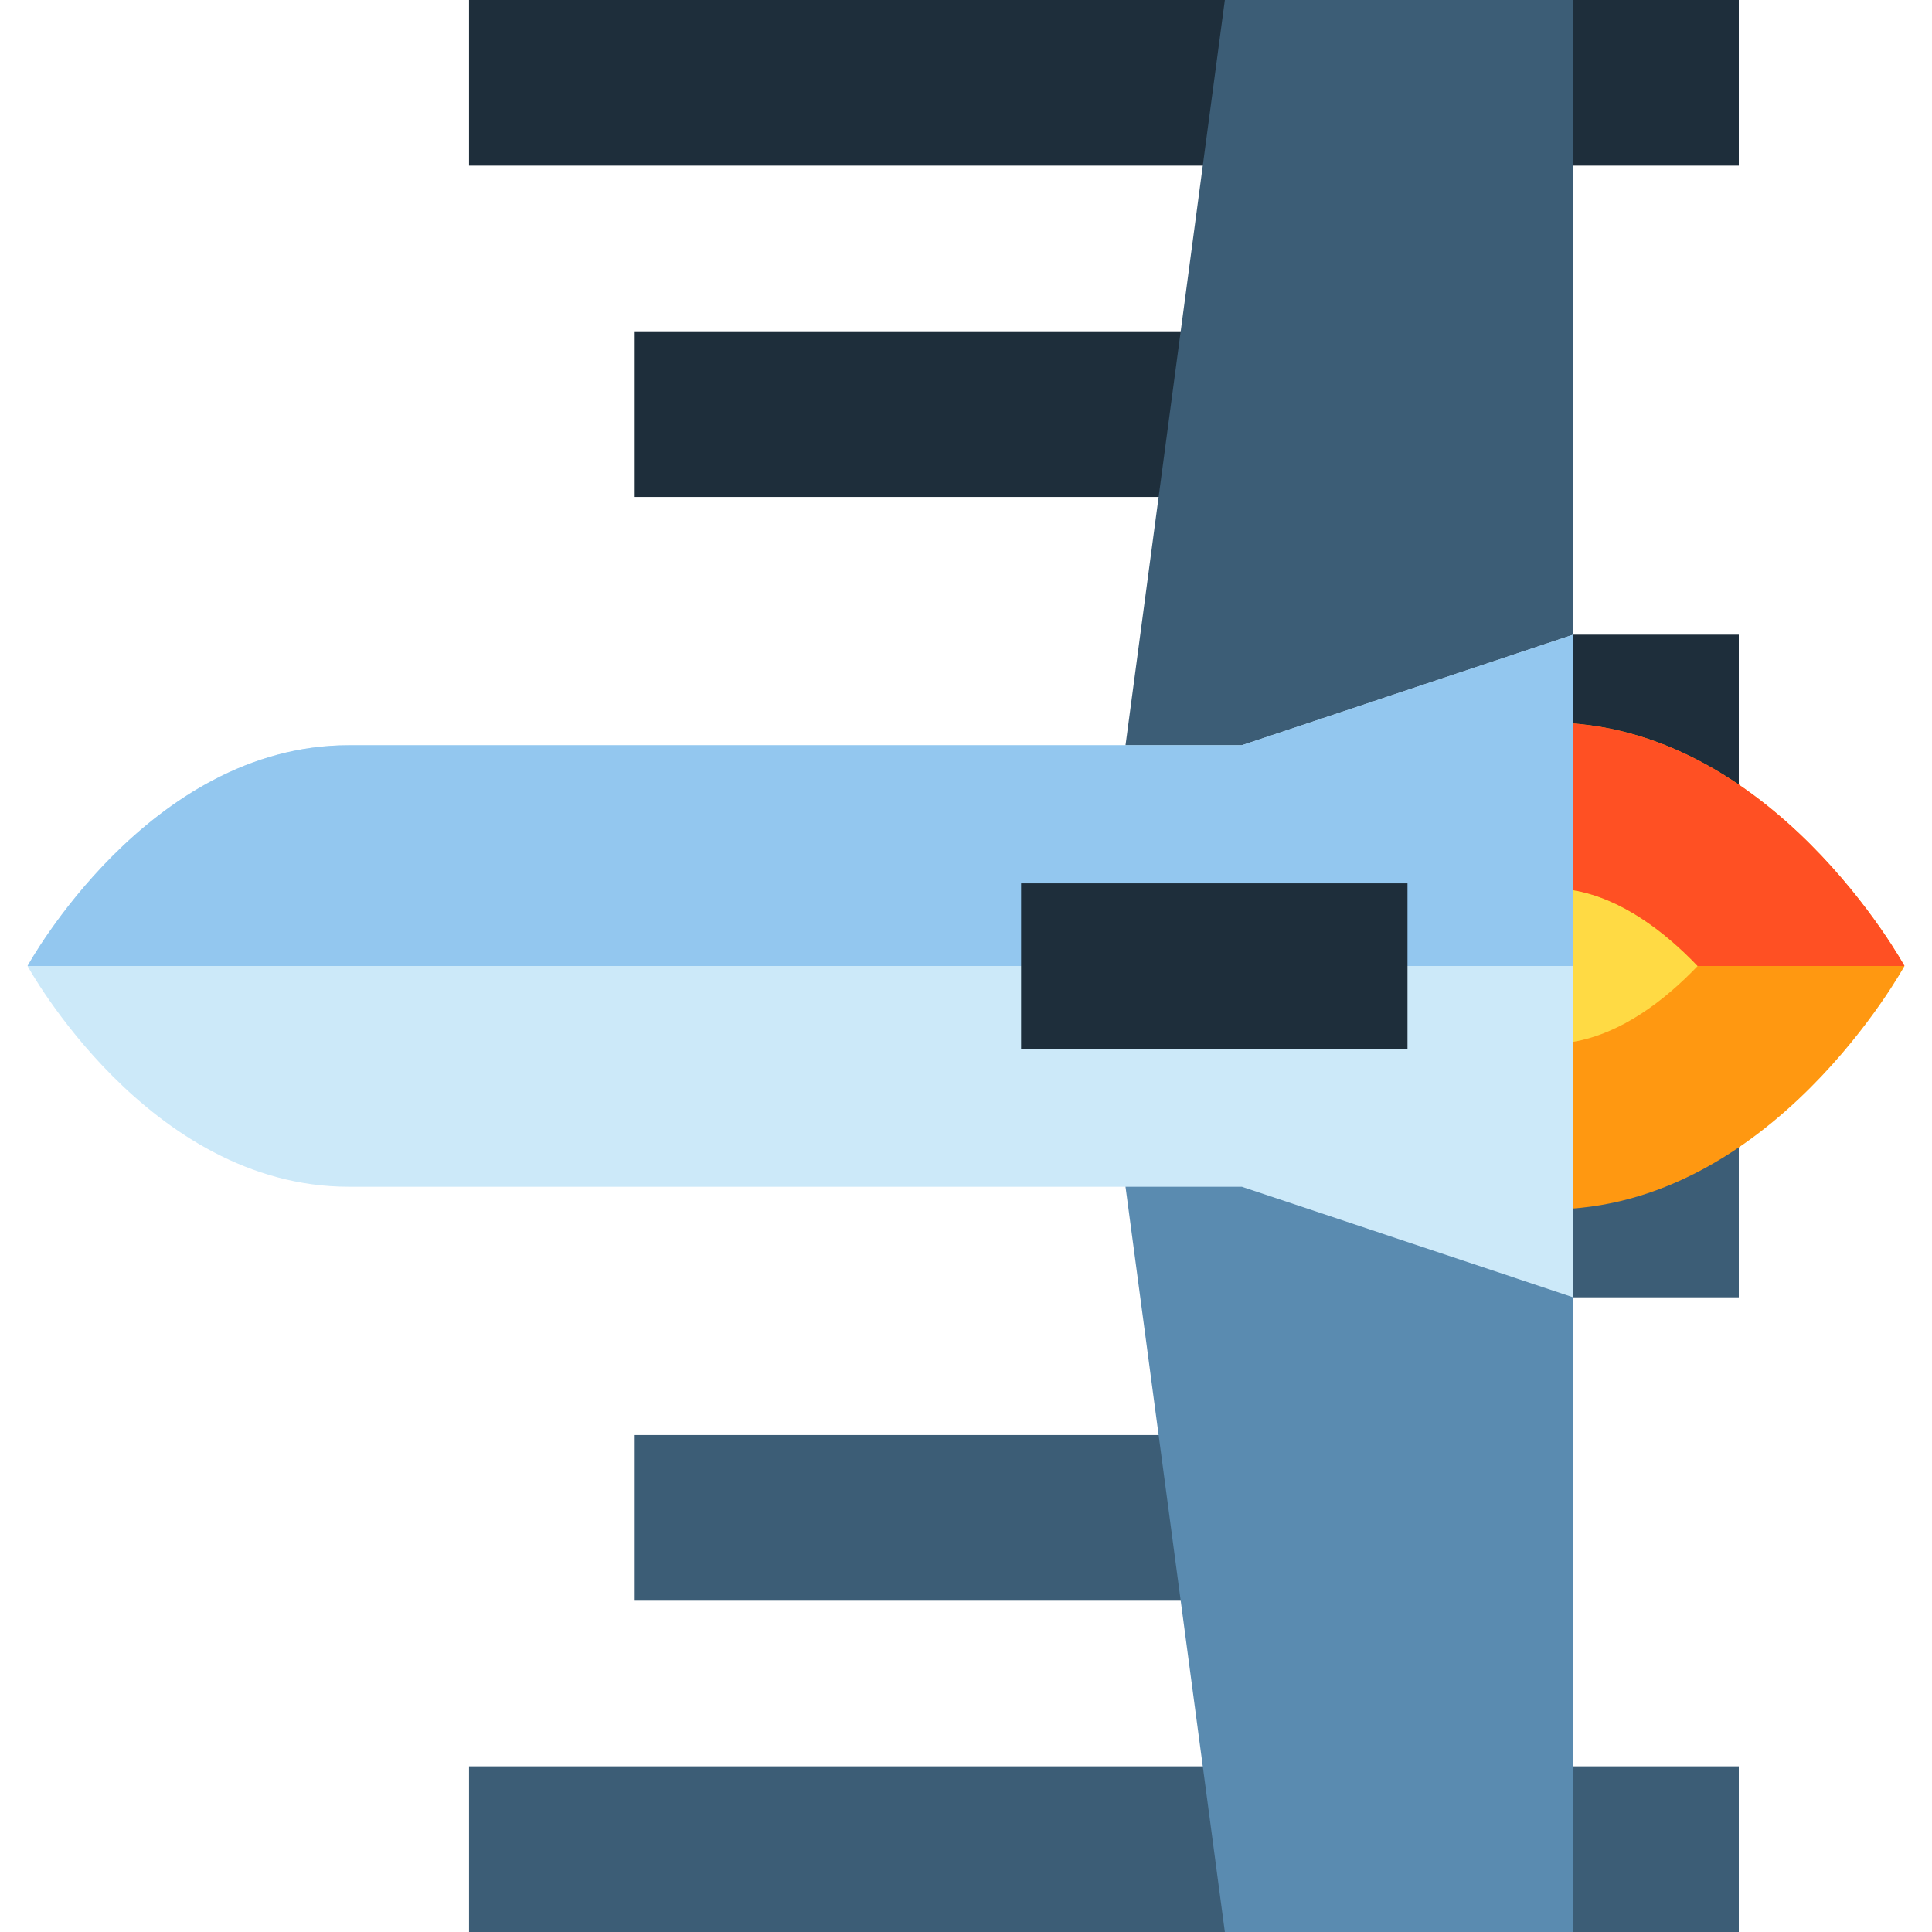
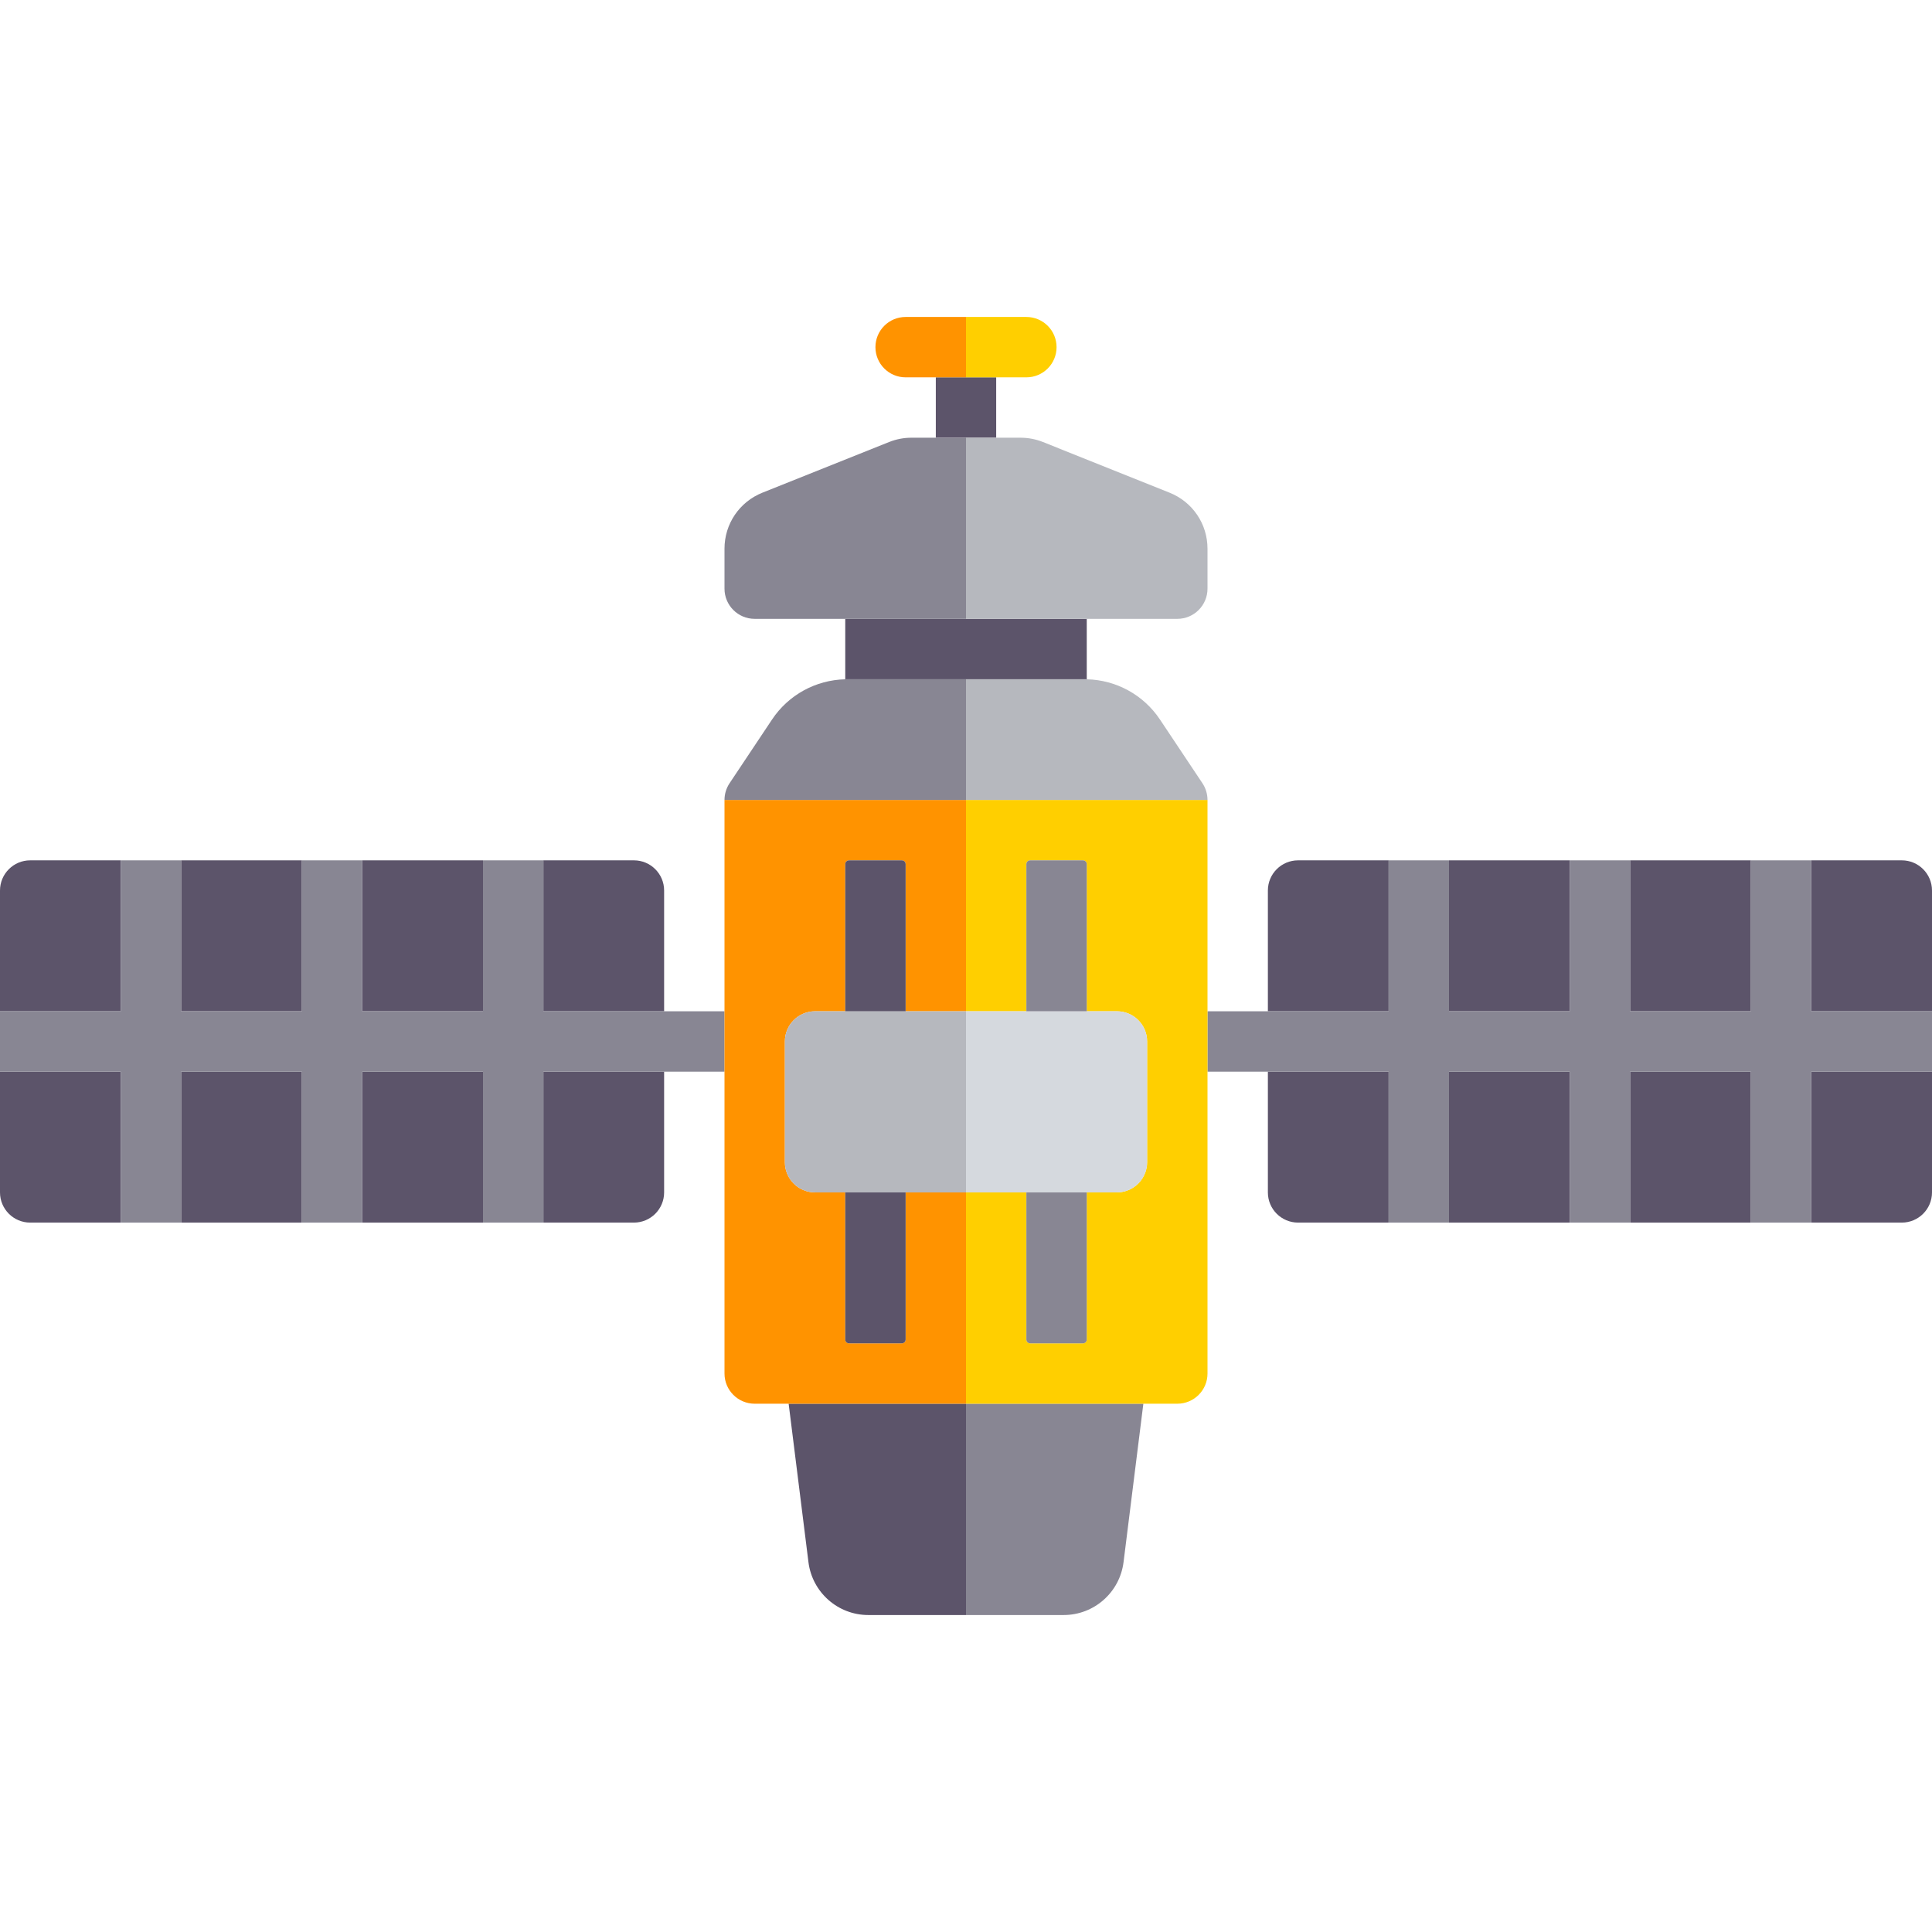
- <svg xmlns="http://www.w3.org/2000/svg" version="1.1" id="Layer_1" x="0px" y="0px" viewBox="0 0 512 512" style="enable-background:new 0 0 512 512;" xml:space="preserve">
-   <style type="text/css">
- 	.st0{fill:#3C5D76;}
- 	.st1{fill:#1E2E3B;}
- 	.st2{fill:#5A8BB0;}
- 	.st3{fill:#FFDA44;}
- 	.st4{fill:#FF9811;}
- 	.st5{fill:#FF5023;}
- 	.st6{fill:#CCE9F9;}
- 	.st7{fill:#93C7EF;}
- </style>
-   <rect x="387.7" y="299.9" class="st0" width="73.1" height="43.9" />
-   <rect x="387.7" y="168.2" class="st1" width="73.1" height="43.9" />
+ <svg xmlns="http://www.w3.org/2000/svg" version="1.1" id="Capa_1" x="0px" y="0px" viewBox="0 0 512 512" style="enable-background:new 0 0 512 512;" xml:space="preserve">
  <g>
-     <rect x="124.3" y="468.1" class="st0" width="336.5" height="43.9" />
-     <rect x="168.2" y="380.3" class="st0" width="234.1" height="43.9" />
+     <polygon style="fill:#5C546A;" points="264,116 264,100 256,100 248,100 248,116 256,116  " />
+     <path style="fill:#5C546A;" d="M256,180h31.438c0.188,0,0.375,0.013,0.563,0.018V164h-32h-32v16.018   c0.188-0.004,0.374-0.018,0.563-0.018H256z" />
+     <path style="fill:#5C546A;" d="M209,372l5.248,41.984c1.001,8.007,7.807,14.016,15.876,14.016H256v-56H209z" />
+     <path style="fill:#888693;" d="M256,428h25.875c8.069,0,14.875-6.009,15.876-14.016L303,372h-47V428z" />
+     <path style="fill:#5C546A;" d="M0,284v32c0,4.418,3.582,8,8,8h24v-40H0z" />
+     <path style="fill:#5C546A;" d="M32,228H8c-4.418,0-8,3.582-8,8v32h32V228z" />
+     <rect x="48" y="284" style="fill:#5C546A;" width="32" height="40" />
+     <path style="fill:#5C546A;" d="M144,324h24c4.418,0,8-3.582,8-8v-32h-32V324z" />
+     <path style="fill:#5C546A;" d="M176,268v-32c0-4.418-3.582-8-8-8h-24v40H176z" />
+     <rect x="96" y="228" style="fill:#5C546A;" width="32" height="40" />
+     <rect x="48" y="228" style="fill:#5C546A;" width="32" height="40" />
+     <rect x="96" y="284" style="fill:#5C546A;" width="32" height="40" />
+     <polygon style="fill:#888693;" points="176,268 144,268 144,228 128,228 128,268 96,268 96,228 80,228 80,268 48,268 48,228    32,228 32,268 0,268 0,284 32,284 32,324 48,324 48,284 80,284 80,324 96,324 96,284 128,284 128,324 144,324 144,284 176,284    192,284 192,268  " />
+     <rect x="384" y="284" style="fill:#5C546A;" width="32" height="40" />
+     <path style="fill:#5C546A;" d="M368,228h-24c-4.418,0-8,3.582-8,8v32h32V228z" />
+     <path style="fill:#5C546A;" d="M336,284v32c0,4.418,3.582,8,8,8h24v-40H336z" />
+     <path style="fill:#5C546A;" d="M480,324h24c4.418,0,8-3.582,8-8v-32h-32V324z" />
+     <rect x="432" y="284" style="fill:#5C546A;" width="32" height="40" />
+     <path style="fill:#5C546A;" d="M504,228h-24v40h32v-32C512,231.581,508.418,228,504,228z" />
+     <rect x="432" y="228" style="fill:#5C546A;" width="32" height="40" />
+     <rect x="384" y="228" style="fill:#5C546A;" width="32" height="40" />
+     <polygon style="fill:#888693;" points="480,228 464,228 464,268 432,268 432,228 416,228 416,268 384,268 384,228 368,228 368,268    336,268 320,268 320,284 336,284 368,284 368,324 384,324 384,284 416,284 416,324 432,324 432,284 464,284 464,324 480,324    480,284 512,284 512,268 480,268  " />
+     <path style="fill:#FF9300;" d="M256,364v-48h-16v39c0,0.552-0.448,1-1,1h-14c-0.552,0-1-0.448-1-1v-39h-8c-4.418,0-8-3.582-8-8v-32   c0-4.418,3.582-8,8-8h8v-39c0-0.552,0.448-1,1-1h14c0.552,0,1,0.448,1,1v39h16v-56h-64v56v16v80c0,4.418,3.578,8,8,8h9h47V364z" />
+     <path style="fill:#FFCF00;" d="M320,212h-64v56h16v-39c0-0.552,0.448-1,1-1h14c0.552,0,1,0.448,1,1v39h8c4.418,0,8,3.582,8,8v32   c0,0.276-0.014,0.549-0.041,0.818c-0.041,0.407-0.122,0.802-0.223,1.188c-0.05,0.192-0.104,0.383-0.168,0.569   c-0.789,2.319-2.611,4.155-4.92,4.966c-0.83,0.292-1.719,0.458-2.648,0.458h-8v39c0,0.552-0.448,1-1,1h-14c-0.552,0-1-0.448-1-1   v-39h-16v48v8h47h9c4.422,0,8-3.582,8-8v-80v-16V212z" />
+     <path style="fill:#888693;" d="M256,180h-31.437c-0.188,0-0.375,0.013-0.563,0.018c-7.823,0.182-15.05,4.135-19.406,10.67   l-11.25,16.875C192.469,208.875,192,210.422,192,212h64V180z" />
+     <path style="fill:#B6B8BE;" d="M256,180v32h64c0-1.578-0.469-3.125-1.344-4.438l-11.25-16.875   c-4.356-6.535-11.583-10.488-19.406-10.67c-0.188-0.004-0.374-0.018-0.563-0.018H256z" />
+     <path style="fill:#888693;" d="M256,116h-8h-6.461c-2.031,0-4.023,0.383-5.938,1.145l-33.539,13.414   c-6.109,2.445-10.063,8.277-10.063,14.859V156c0,4.418,3.578,8,8,8h24h32V116z" />
+     <path style="fill:#B6B8BE;" d="M224,268h-8c-4.418,0-8,3.582-8,8v32c0,4.418,3.582,8,8,8h8h16h16v-48h-16H224z" />
+     <path style="fill:#B6B8BE;" d="M303.959,308.818c-0.041,0.407-0.122,0.802-0.223,1.188   C303.836,309.62,303.917,309.225,303.959,308.818z" />
+     <path style="fill:#B6B8BE;" d="M298.648,315.541c2.309-0.811,4.131-2.646,4.92-4.966   C302.779,312.895,300.957,314.73,298.648,315.541z" />
+     <path style="fill:#FFCF00;" d="M264,100h8c4.422,0,8-3.582,8-8s-3.578-8-8-8h-16v16H264z" />
+     <path style="fill:#B6B8BE;" d="M256,164h32h24c4.422,0,8-3.582,8-8v-10.582c0-6.582-3.953-12.414-10.063-14.855l-33.555-13.43   c-1.898-0.75-3.891-1.133-5.922-1.133H264h-8V164z" />
+     <path style="fill:#FF9300;" d="M256,84h-16c-4.422,0-8,3.582-8,8s3.578,8,8,8h8h8V84z" />
+     <path style="fill:#D5D9DE;" d="M272,316h16h8c0.93,0,1.818-0.167,2.648-0.458c2.309-0.811,4.131-2.646,4.92-4.966   c0.064-0.187,0.118-0.377,0.168-0.569c0.1-0.387,0.181-0.781,0.223-1.188c0.027-0.269,0.041-0.542,0.041-0.818v-32   c0-4.418-3.582-8-8-8h-8h-16h-16v48H272z" />
+     <path style="fill:#5C546A;" d="M240,229c0-0.552-0.448-1-1-1h-14c-0.552,0-1,0.448-1,1v39h16V229z" />
+     <path style="fill:#5C546A;" d="M224,355c0,0.552,0.448,1,1,1h14c0.552,0,1-0.448,1-1v-39h-16V355z" />
+     <path style="fill:#888693;" d="M288,229c0-0.552-0.448-1-1-1h-14c-0.552,0-1,0.448-1,1v39h16V229z" />
+     <path style="fill:#888693;" d="M272,355c0,0.552,0.448,1,1,1h14c0.552,0,1-0.448,1-1v-39h-16V355z" />
  </g>
-   <polygon class="st2" points="324.6,512 416.9,512 416.9,248.7 289.5,248.7 " />
  <g>
-     <rect x="124.3" y="0" class="st1" width="336.5" height="43.9" />
-     <rect x="168.2" y="87.8" class="st1" width="234.1" height="43.9" />
-   </g>
-   <polygon class="st0" points="289.5,263.3 416.9,263.3 416.9,0 324.6,0 " />
-   <circle class="st3" cx="431.5" cy="256" r="29.3" />
-   <path class="st4" d="M373,320.5h37.8c58.7,0,93.9-64.5,93.9-64.5s-35.2-64.5-93.9-64.5H373V320.5z M449.9,256  c-8.6,9-20.1,17.9-33,20.1L402.3,256l14.6-20.1C429.8,238.1,441.3,247,449.9,256z" />
-   <path class="st5" d="M373,256h43.9v-20.1c12.9,2.2,24.4,11.1,33,20.1c0,0,0,0,0,0h54.8c0,0-35.2-64.5-93.9-64.5H373L373,256L373,256  z" />
-   <path class="st6" d="M416.9,168.2l-87.8,29.3H92.4C39.2,197.5,7.3,256,7.3,256s31.9,58.5,85.1,58.5h236.7l87.8,29.3V168.2z" />
-   <path class="st7" d="M416.9,168.2l-87.8,29.3H92.4C39.2,197.5,7.3,256,7.3,256h409.6V168.2z" />
-   <rect x="270.6" y="234.1" class="st1" width="102.4" height="43.9" />
+ </g>
+   <g>
+ </g>
+   <g>
+ </g>
+   <g>
+ </g>
+   <g>
+ </g>
+   <g>
+ </g>
+   <g>
+ </g>
+   <g>
+ </g>
+   <g>
+ </g>
+   <g>
+ </g>
+   <g>
+ </g>
+   <g>
+ </g>
+   <g>
+ </g>
+   <g>
+ </g>
+   <g>
+ </g>
</svg>
